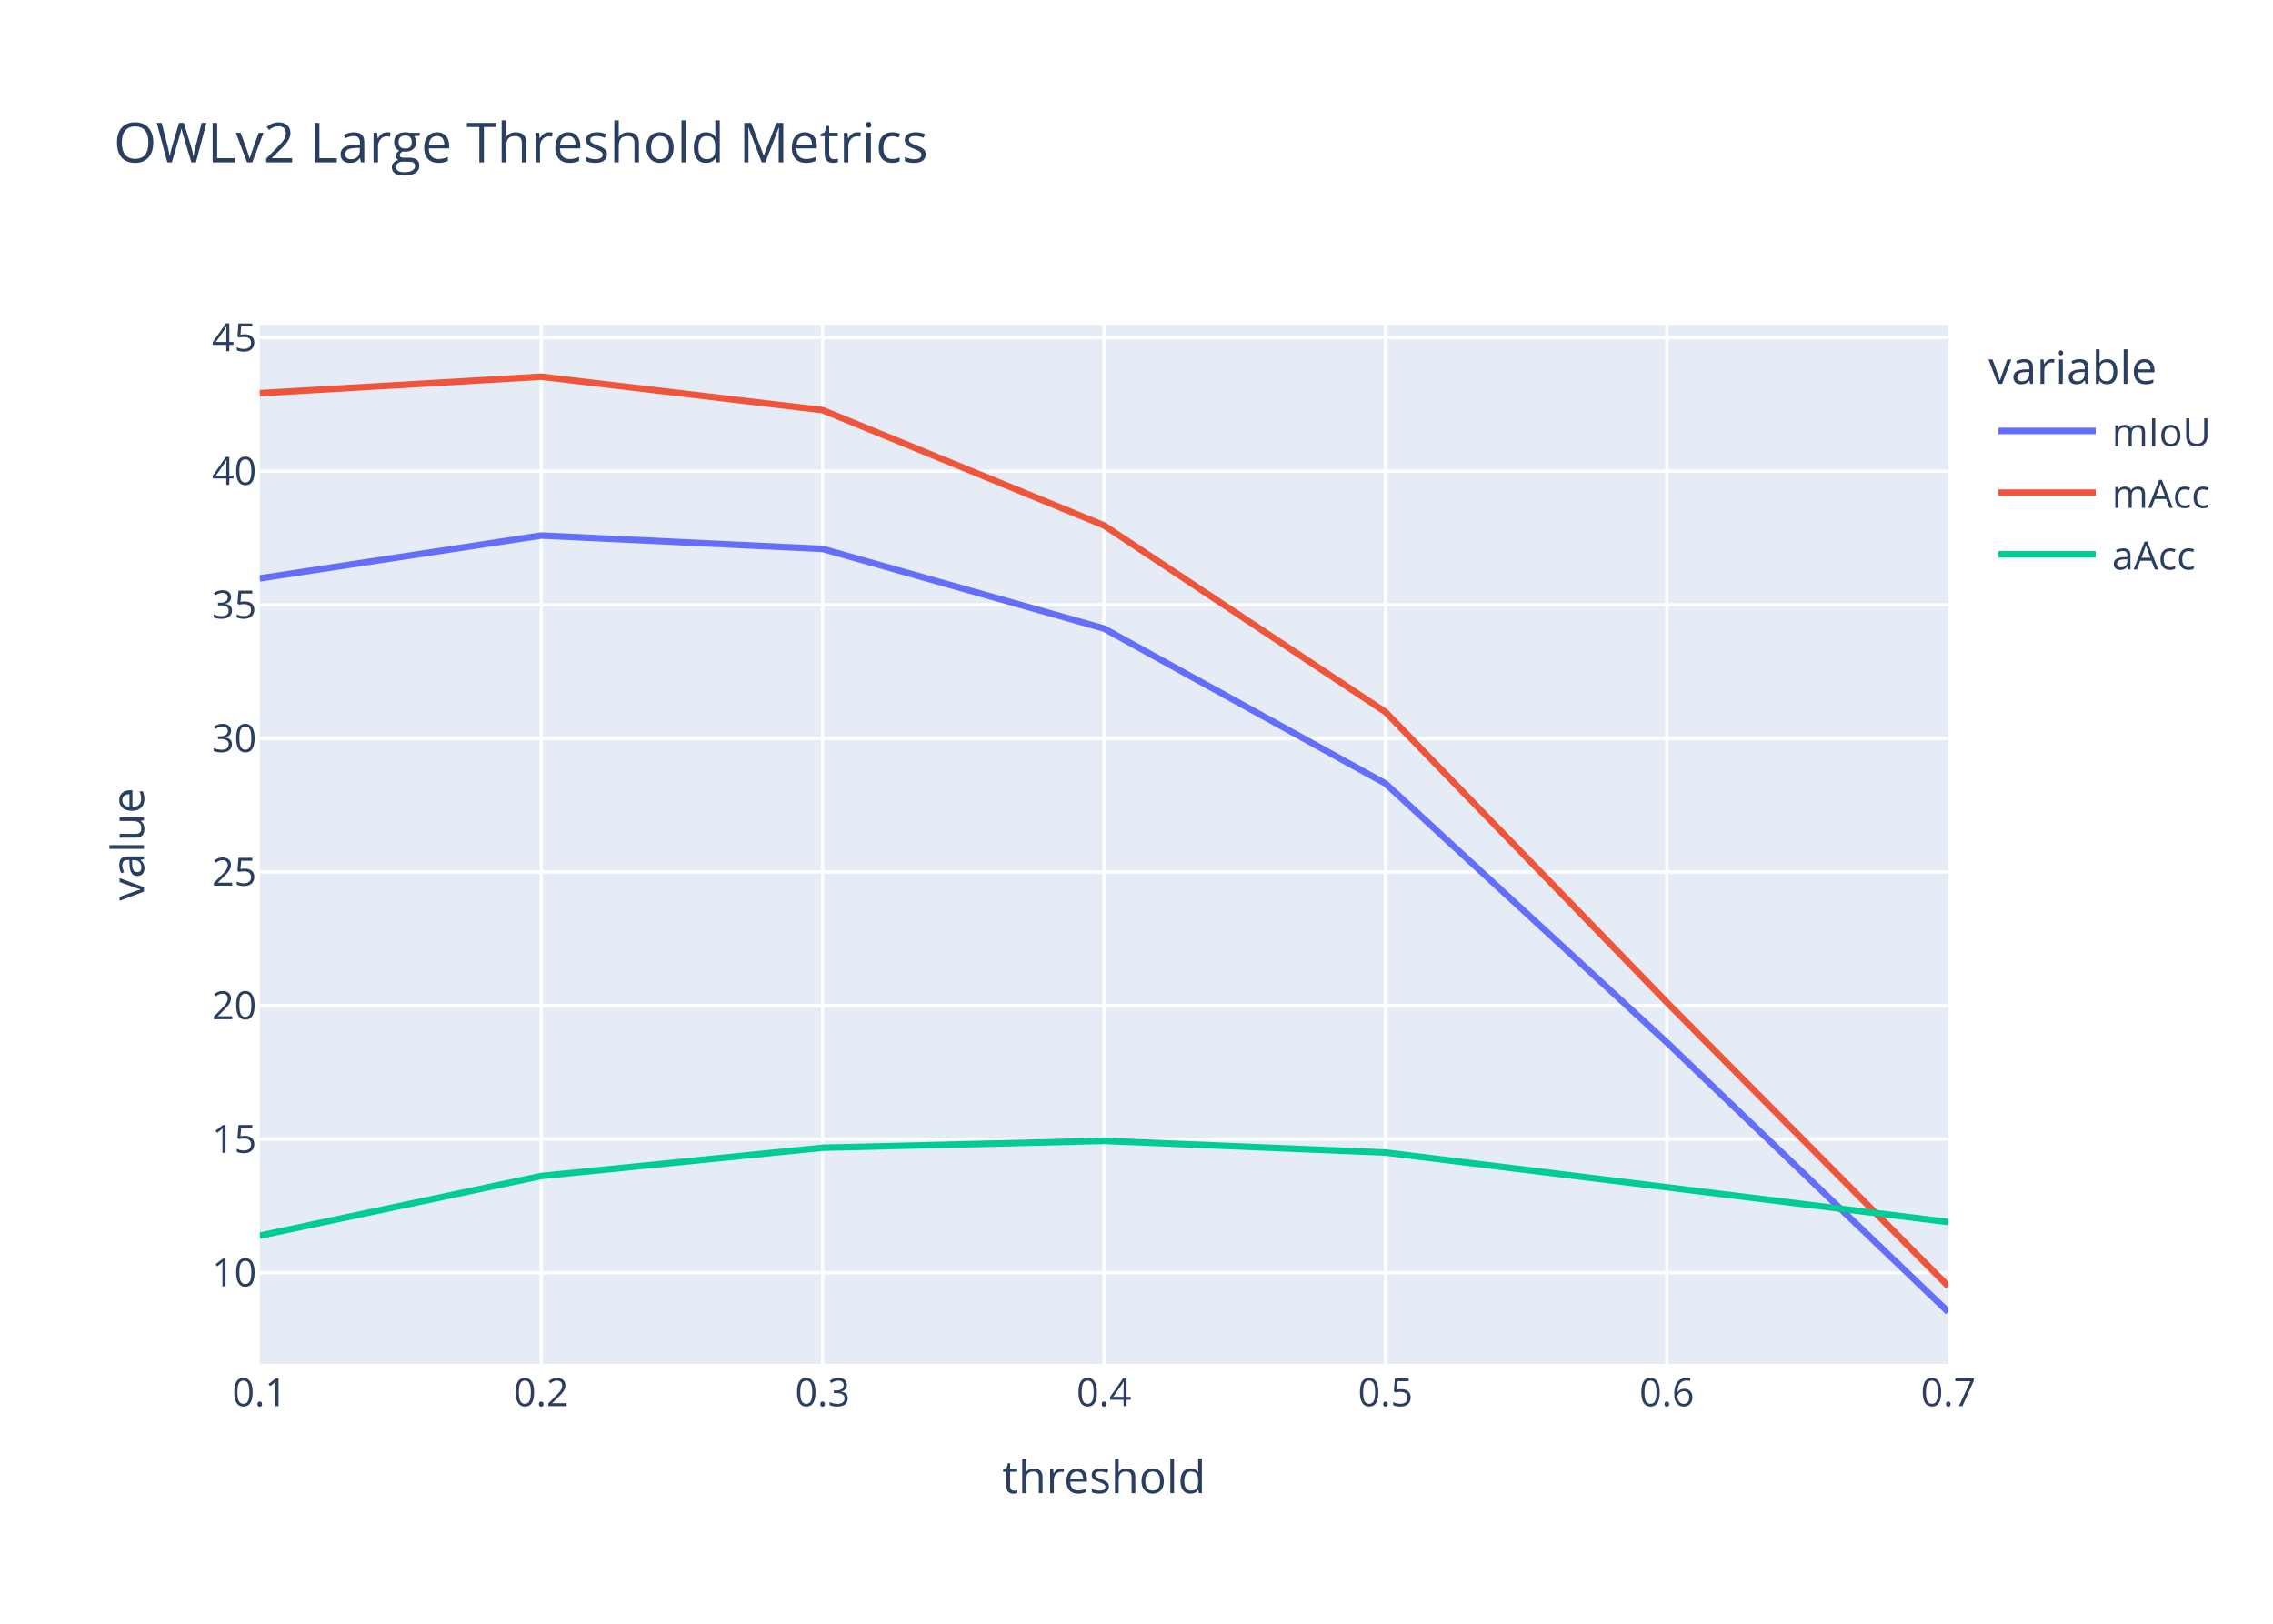
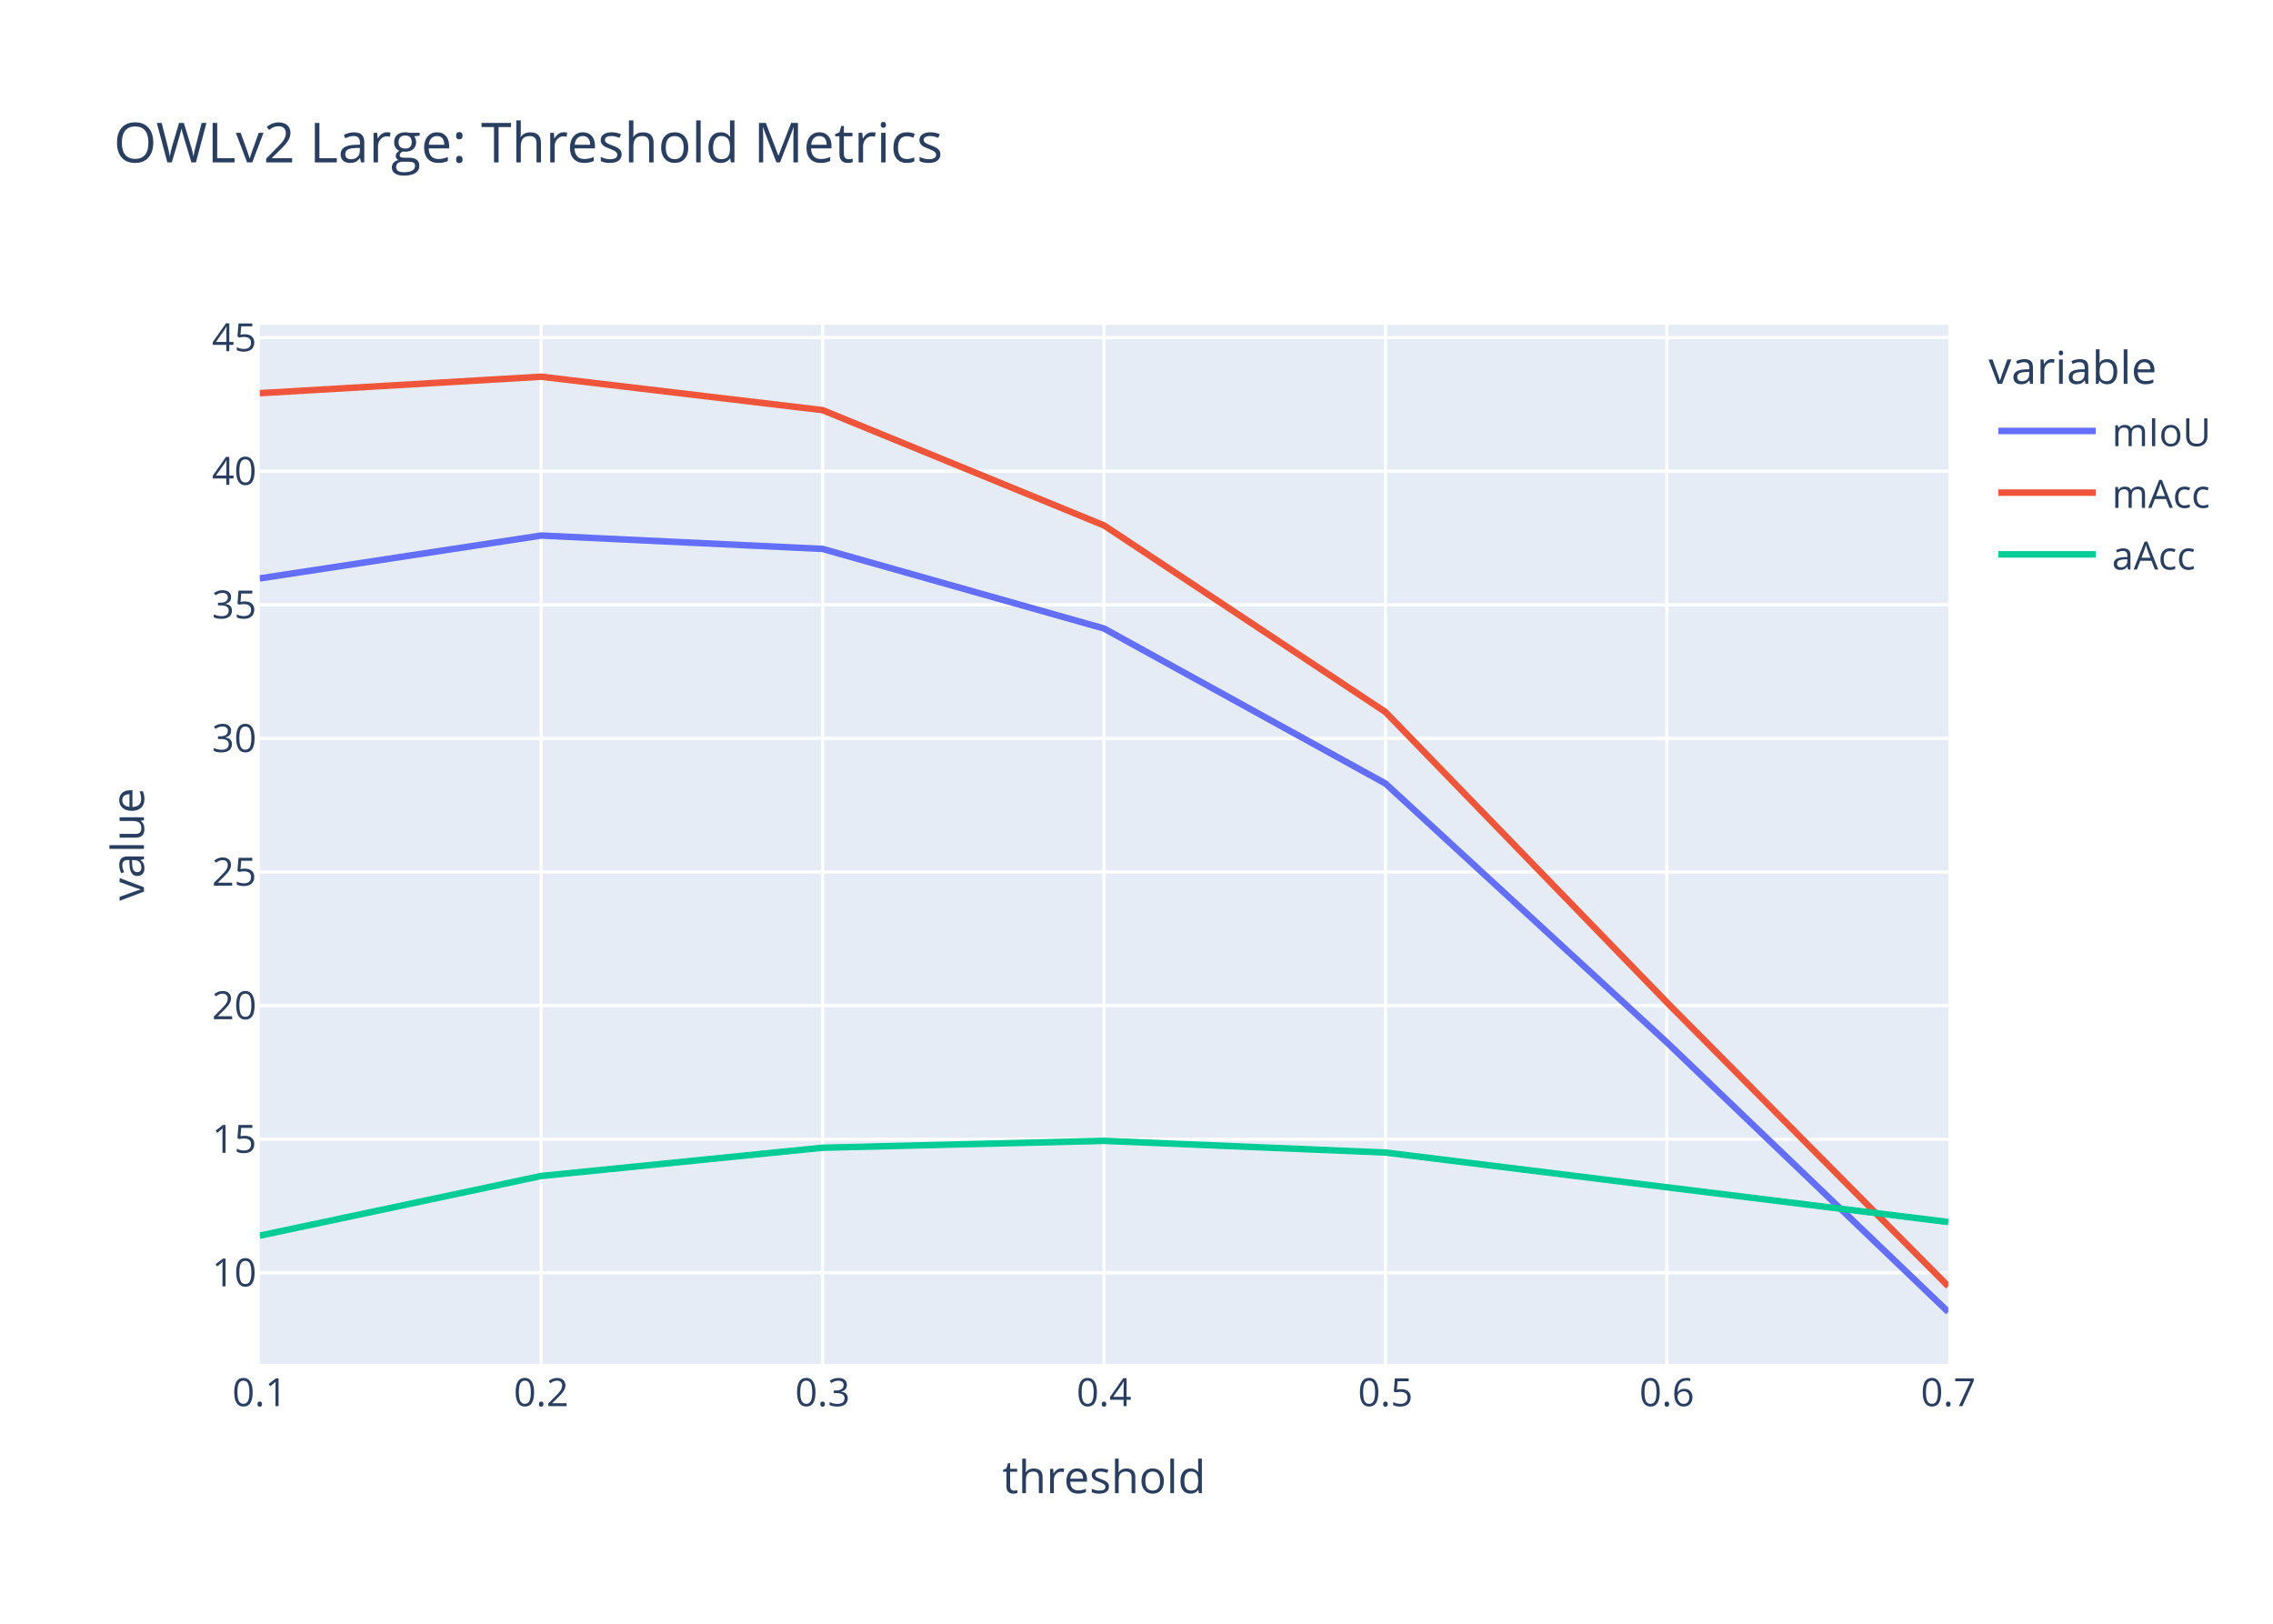
<svg xmlns="http://www.w3.org/2000/svg" class="main-svg" width="700" height="500" style="" viewBox="0 0 700 500">
  <rect x="0" y="0" width="700" height="500" style="fill: rgb(255, 255, 255); fill-opacity: 1;" />
-   <defs id="defs-aee3ad">
+   <defs id="defs-5d895c">
    <g class="clips">
-       <clipPath id="clipaee3adxyplot" class="plotclip">
+       <clipPath id="clip5d895cxyplot" class="plotclip">
        <rect width="520" height="320" />
      </clipPath>
-       <clipPath class="axesclip" id="clipaee3adx">
+       <clipPath class="axesclip" id="clip5d895cx">
        <rect x="80" y="0" width="520" height="500" />
      </clipPath>
-       <clipPath class="axesclip" id="clipaee3ady">
+       <clipPath class="axesclip" id="clip5d895cy">
        <rect x="0" y="100" width="700" height="320" />
      </clipPath>
-       <clipPath class="axesclip" id="clipaee3adxy">
+       <clipPath class="axesclip" id="clip5d895cxy">
        <rect x="80" y="100" width="520" height="320" />
      </clipPath>
    </g>
    <g class="gradients" />
    <g class="patterns" />
  </defs>
  <g class="bglayer">
    <rect class="bg" x="80" y="100" width="520" height="320" style="fill: rgb(229, 236, 246); fill-opacity: 1; stroke-width: 0;" />
  </g>
  <g class="layer-below">
    <g class="imagelayer" />
    <g class="shapelayer" />
  </g>
  <g class="cartesianlayer">
    <g class="subplot xy">
      <g class="layer-subplot">
        <g class="shapelayer" />
        <g class="imagelayer" />
      </g>
      <g class="minor-gridlayer">
        <g class="x" />
        <g class="y" />
      </g>
      <g class="gridlayer">
        <g class="x">
          <path class="xgrid crisp" transform="translate(166.67,0)" d="M0,100v320" style="stroke: rgb(255, 255, 255); stroke-opacity: 1; stroke-width: 1px;" />
          <path class="xgrid crisp" transform="translate(253.33,0)" d="M0,100v320" style="stroke: rgb(255, 255, 255); stroke-opacity: 1; stroke-width: 1px;" />
          <path class="xgrid crisp" transform="translate(340,0)" d="M0,100v320" style="stroke: rgb(255, 255, 255); stroke-opacity: 1; stroke-width: 1px;" />
          <path class="xgrid crisp" transform="translate(426.67,0)" d="M0,100v320" style="stroke: rgb(255, 255, 255); stroke-opacity: 1; stroke-width: 1px;" />
          <path class="xgrid crisp" transform="translate(513.33,0)" d="M0,100v320" style="stroke: rgb(255, 255, 255); stroke-opacity: 1; stroke-width: 1px;" />
        </g>
        <g class="y">
          <path class="ygrid crisp" transform="translate(0,391.91)" d="M80,0h520" style="stroke: rgb(255, 255, 255); stroke-opacity: 1; stroke-width: 1px;" />
          <path class="ygrid crisp" transform="translate(0,350.78)" d="M80,0h520" style="stroke: rgb(255, 255, 255); stroke-opacity: 1; stroke-width: 1px;" />
          <path class="ygrid crisp" transform="translate(0,309.64)" d="M80,0h520" style="stroke: rgb(255, 255, 255); stroke-opacity: 1; stroke-width: 1px;" />
          <path class="ygrid crisp" transform="translate(0,268.51)" d="M80,0h520" style="stroke: rgb(255, 255, 255); stroke-opacity: 1; stroke-width: 1px;" />
          <path class="ygrid crisp" transform="translate(0,227.37)" d="M80,0h520" style="stroke: rgb(255, 255, 255); stroke-opacity: 1; stroke-width: 1px;" />
          <path class="ygrid crisp" transform="translate(0,186.23)" d="M80,0h520" style="stroke: rgb(255, 255, 255); stroke-opacity: 1; stroke-width: 1px;" />
          <path class="ygrid crisp" transform="translate(0,145.1)" d="M80,0h520" style="stroke: rgb(255, 255, 255); stroke-opacity: 1; stroke-width: 1px;" />
          <path class="ygrid crisp" transform="translate(0,103.96)" d="M80,0h520" style="stroke: rgb(255, 255, 255); stroke-opacity: 1; stroke-width: 1px;" />
        </g>
      </g>
      <g class="zerolinelayer" />
      <g class="layer-between">
        <g class="shapelayer" />
        <g class="imagelayer" />
      </g>
      <path class="xlines-below" />
      <path class="ylines-below" />
      <g class="overlines-below" />
      <g class="xaxislayer-below" />
      <g class="yaxislayer-below" />
      <g class="overaxes-below" />
      <g class="overplot">
-         <g class="xy" transform="translate(80,100)" clip-path="url(#clipaee3adxyplot)">
+         <g class="xy" transform="translate(80,100)" clip-path="url(#clip5d895cxyplot)">
          <g class="scatterlayer mlayer">
-             <g class="trace scatter trace893419" style="stroke-miterlimit: 2; opacity: 1;">
+             <g class="trace scatter tracee119c4" style="stroke-miterlimit: 2; opacity: 1;">
              <g class="fills" />
              <g class="errorbars" />
              <g class="lines">
                <path class="js-line" d="M0,78.11L86.67,64.91L173.33,69.03L260,93.54L346.67,141.27L433.33,220.98L520,304" style="vector-effect: none; fill: none; stroke: rgb(99, 110, 250); stroke-opacity: 1; stroke-width: 2px; opacity: 1;" />
              </g>
              <g class="points" />
              <g class="text" />
            </g>
-             <g class="trace scatter trace15f81e" style="stroke-miterlimit: 2; opacity: 1;">
+             <g class="trace scatter trace987501" style="stroke-miterlimit: 2; opacity: 1;">
              <g class="fills" />
              <g class="errorbars" />
              <g class="lines">
                <path class="js-line" d="M0,21.07L86.67,16L173.33,26.29L260,61.79L346.67,119.25L433.33,208.65L520,296.09" style="vector-effect: none; fill: none; stroke: rgb(239, 85, 59); stroke-opacity: 1; stroke-width: 2px; opacity: 1;" />
              </g>
              <g class="points" />
              <g class="text" />
            </g>
-             <g class="trace scatter trace04e84a" style="stroke-miterlimit: 2; opacity: 1;">
+             <g class="trace scatter trace9cca54" style="stroke-miterlimit: 2; opacity: 1;">
              <g class="fills" />
              <g class="errorbars" />
              <g class="lines">
                <path class="js-line" d="M0,280.5L86.67,262.12L173.33,253.42L260,251.3L346.67,254.9L520,276.3" style="vector-effect: none; fill: none; stroke: rgb(0, 204, 150); stroke-opacity: 1; stroke-width: 2px; opacity: 1;" />
              </g>
              <g class="points" />
              <g class="text" />
            </g>
          </g>
        </g>
      </g>
      <path class="xlines-above crisp" d="M0,0" style="fill: none;" />
      <path class="ylines-above crisp" d="M0,0" style="fill: none;" />
      <g class="overlines-above" />
      <g class="xaxislayer-above">
        <g class="xtick">
          <text text-anchor="middle" x="0" y="433" transform="translate(80,0)" style="font-family: 'Open Sans', verdana, arial, sans-serif; font-size: 12px; fill: rgb(42, 63, 95); fill-opacity: 1; white-space: pre; opacity: 1;">0.1</text>
        </g>
        <g class="xtick">
          <text text-anchor="middle" x="0" y="433" style="font-family: 'Open Sans', verdana, arial, sans-serif; font-size: 12px; fill: rgb(42, 63, 95); fill-opacity: 1; white-space: pre; opacity: 1;" transform="translate(166.67,0)">0.2</text>
        </g>
        <g class="xtick">
          <text text-anchor="middle" x="0" y="433" style="font-family: 'Open Sans', verdana, arial, sans-serif; font-size: 12px; fill: rgb(42, 63, 95); fill-opacity: 1; white-space: pre; opacity: 1;" transform="translate(253.33,0)">0.3</text>
        </g>
        <g class="xtick">
          <text text-anchor="middle" x="0" y="433" style="font-family: 'Open Sans', verdana, arial, sans-serif; font-size: 12px; fill: rgb(42, 63, 95); fill-opacity: 1; white-space: pre; opacity: 1;" transform="translate(340,0)">0.4</text>
        </g>
        <g class="xtick">
          <text text-anchor="middle" x="0" y="433" style="font-family: 'Open Sans', verdana, arial, sans-serif; font-size: 12px; fill: rgb(42, 63, 95); fill-opacity: 1; white-space: pre; opacity: 1;" transform="translate(426.67,0)">0.5</text>
        </g>
        <g class="xtick">
          <text text-anchor="middle" x="0" y="433" style="font-family: 'Open Sans', verdana, arial, sans-serif; font-size: 12px; fill: rgb(42, 63, 95); fill-opacity: 1; white-space: pre; opacity: 1;" transform="translate(513.33,0)">0.6</text>
        </g>
        <g class="xtick">
          <text text-anchor="middle" x="0" y="433" style="font-family: 'Open Sans', verdana, arial, sans-serif; font-size: 12px; fill: rgb(42, 63, 95); fill-opacity: 1; white-space: pre; opacity: 1;" transform="translate(600,0)">0.7</text>
        </g>
      </g>
      <g class="yaxislayer-above">
        <g class="ytick">
          <text text-anchor="end" x="79" y="4.2" transform="translate(0,391.91)" style="font-family: 'Open Sans', verdana, arial, sans-serif; font-size: 12px; fill: rgb(42, 63, 95); fill-opacity: 1; white-space: pre; opacity: 1;">10</text>
        </g>
        <g class="ytick">
          <text text-anchor="end" x="79" y="4.2" style="font-family: 'Open Sans', verdana, arial, sans-serif; font-size: 12px; fill: rgb(42, 63, 95); fill-opacity: 1; white-space: pre; opacity: 1;" transform="translate(0,350.78)">15</text>
        </g>
        <g class="ytick">
          <text text-anchor="end" x="79" y="4.2" style="font-family: 'Open Sans', verdana, arial, sans-serif; font-size: 12px; fill: rgb(42, 63, 95); fill-opacity: 1; white-space: pre; opacity: 1;" transform="translate(0,309.64)">20</text>
        </g>
        <g class="ytick">
          <text text-anchor="end" x="79" y="4.2" style="font-family: 'Open Sans', verdana, arial, sans-serif; font-size: 12px; fill: rgb(42, 63, 95); fill-opacity: 1; white-space: pre; opacity: 1;" transform="translate(0,268.51)">25</text>
        </g>
        <g class="ytick">
          <text text-anchor="end" x="79" y="4.2" style="font-family: 'Open Sans', verdana, arial, sans-serif; font-size: 12px; fill: rgb(42, 63, 95); fill-opacity: 1; white-space: pre; opacity: 1;" transform="translate(0,227.37)">30</text>
        </g>
        <g class="ytick">
          <text text-anchor="end" x="79" y="4.2" style="font-family: 'Open Sans', verdana, arial, sans-serif; font-size: 12px; fill: rgb(42, 63, 95); fill-opacity: 1; white-space: pre; opacity: 1;" transform="translate(0,186.23)">35</text>
        </g>
        <g class="ytick">
          <text text-anchor="end" x="79" y="4.2" style="font-family: 'Open Sans', verdana, arial, sans-serif; font-size: 12px; fill: rgb(42, 63, 95); fill-opacity: 1; white-space: pre; opacity: 1;" transform="translate(0,145.1)">40</text>
        </g>
        <g class="ytick">
          <text text-anchor="end" x="79" y="4.2" style="font-family: 'Open Sans', verdana, arial, sans-serif; font-size: 12px; fill: rgb(42, 63, 95); fill-opacity: 1; white-space: pre; opacity: 1;" transform="translate(0,103.96)">45</text>
        </g>
      </g>
      <g class="overaxes-above" />
    </g>
  </g>
  <g class="polarlayer" />
  <g class="smithlayer" />
  <g class="ternarylayer" />
  <g class="geolayer" />
  <g class="funnelarealayer" />
  <g class="pielayer" />
  <g class="iciclelayer" />
  <g class="treemaplayer" />
  <g class="sunburstlayer" />
  <g class="glimages" />
-   <defs id="topdefs-aee3ad">
+   <defs id="topdefs-5d895c">
    <g class="clips" />
-     <clipPath id="legendaee3ad">
+     <clipPath id="legend5d895c">
      <rect width="78" height="86" x="0" y="0" />
    </clipPath>
  </defs>
  <g class="layer-above">
    <g class="imagelayer" />
    <g class="shapelayer" />
  </g>
  <g class="infolayer">
    <g class="legend" pointer-events="all" transform="translate(610.4,100)">
      <rect class="bg" shape-rendering="crispEdges" width="78" height="86" x="0" y="0" style="stroke: rgb(68, 68, 68); stroke-opacity: 1; fill: rgb(255, 255, 255); fill-opacity: 1; stroke-width: 0px;" />
-       <g class="scrollbox" transform="" clip-path="url(#legendaee3ad)">
+       <g class="scrollbox" transform="" clip-path="url(#legend5d895c)">
        <text class="legendtitletext" text-anchor="start" x="2" y="18.2" style="font-family: 'Open Sans', verdana, arial, sans-serif; font-size: 14px; fill: rgb(42, 63, 95); fill-opacity: 1; white-space: pre;">variable</text>
        <g class="groups" transform="">
          <g class="traces" transform="translate(0,32.7)" style="opacity: 1;">
            <text class="legendtext" text-anchor="start" x="40" y="4.68" style="font-family: 'Open Sans', verdana, arial, sans-serif; font-size: 12px; fill: rgb(42, 63, 95); fill-opacity: 1; white-space: pre;">mIoU</text>
            <g class="layers" style="opacity: 1;">
              <g class="legendfill" />
              <g class="legendlines">
                <path class="js-line" d="M5,0h30" style="fill: none; stroke: rgb(99, 110, 250); stroke-opacity: 1; stroke-width: 2px;" />
              </g>
              <g class="legendsymbols">
                <g class="legendpoints" />
              </g>
            </g>
            <rect class="legendtoggle" x="0" y="-9.5" width="72.797" height="19" style="fill: rgb(0, 0, 0); fill-opacity: 0;" />
          </g>
        </g>
        <g class="groups" transform="">
          <g class="traces" transform="translate(0,51.7)" style="opacity: 1;">
            <text class="legendtext" text-anchor="start" x="40" y="4.68" style="font-family: 'Open Sans', verdana, arial, sans-serif; font-size: 12px; fill: rgb(42, 63, 95); fill-opacity: 1; white-space: pre;">mAcc</text>
            <g class="layers" style="opacity: 1;">
              <g class="legendfill" />
              <g class="legendlines">
                <path class="js-line" d="M5,0h30" style="fill: none; stroke: rgb(239, 85, 59); stroke-opacity: 1; stroke-width: 2px;" />
              </g>
              <g class="legendsymbols">
                <g class="legendpoints" />
              </g>
            </g>
            <rect class="legendtoggle" x="0" y="-9.5" width="72.797" height="19" style="fill: rgb(0, 0, 0); fill-opacity: 0;" />
          </g>
        </g>
        <g class="groups" transform="">
          <g class="traces" transform="translate(0,70.7)" style="opacity: 1;">
            <text class="legendtext" text-anchor="start" x="40" y="4.68" style="font-family: 'Open Sans', verdana, arial, sans-serif; font-size: 12px; fill: rgb(42, 63, 95); fill-opacity: 1; white-space: pre;">aAcc</text>
            <g class="layers" style="opacity: 1;">
              <g class="legendfill" />
              <g class="legendlines">
                <path class="js-line" d="M5,0h30" style="fill: none; stroke: rgb(0, 204, 150); stroke-opacity: 1; stroke-width: 2px;" />
              </g>
              <g class="legendsymbols">
                <g class="legendpoints" />
              </g>
            </g>
            <rect class="legendtoggle" x="0" y="-9.5" width="72.797" height="19" style="fill: rgb(0, 0, 0); fill-opacity: 0;" />
          </g>
        </g>
      </g>
      <rect class="scrollbar" rx="20" ry="3" width="0" height="0" x="0" y="0" style="fill: rgb(128, 139, 164); fill-opacity: 1;" />
    </g>
    <g class="g-gtitle">
-       <text class="gtitle" x="35" y="50" text-anchor="start" dy="0em" style="opacity: 1; font-family: 'Open Sans', verdana, arial, sans-serif; font-size: 17px; fill: rgb(42, 63, 95); fill-opacity: 1; white-space: pre;">OWLv2 Large Threshold Metrics</text>
+       <text class="gtitle" x="35" y="50" text-anchor="start" dy="0em" style="opacity: 1; font-family: 'Open Sans', verdana, arial, sans-serif; font-size: 17px; fill: rgb(42, 63, 95); fill-opacity: 1; white-space: pre;">OWLv2 Large: Threshold Metrics</text>
    </g>
    <g class="g-xtitle">
      <text class="xtitle" x="340" y="459.8" text-anchor="middle" style="opacity: 1; font-family: 'Open Sans', verdana, arial, sans-serif; font-size: 14px; fill: rgb(42, 63, 95); fill-opacity: 1; white-space: pre;">threshold</text>
    </g>
    <g class="g-ytitle">
      <text class="ytitle" transform="rotate(-90,44.33438,260)" x="44.334" y="260" text-anchor="middle" style="opacity: 1; font-family: 'Open Sans', verdana, arial, sans-serif; font-size: 14px; fill: rgb(42, 63, 95); fill-opacity: 1; white-space: pre;">value</text>
    </g>
  </g>
</svg>
